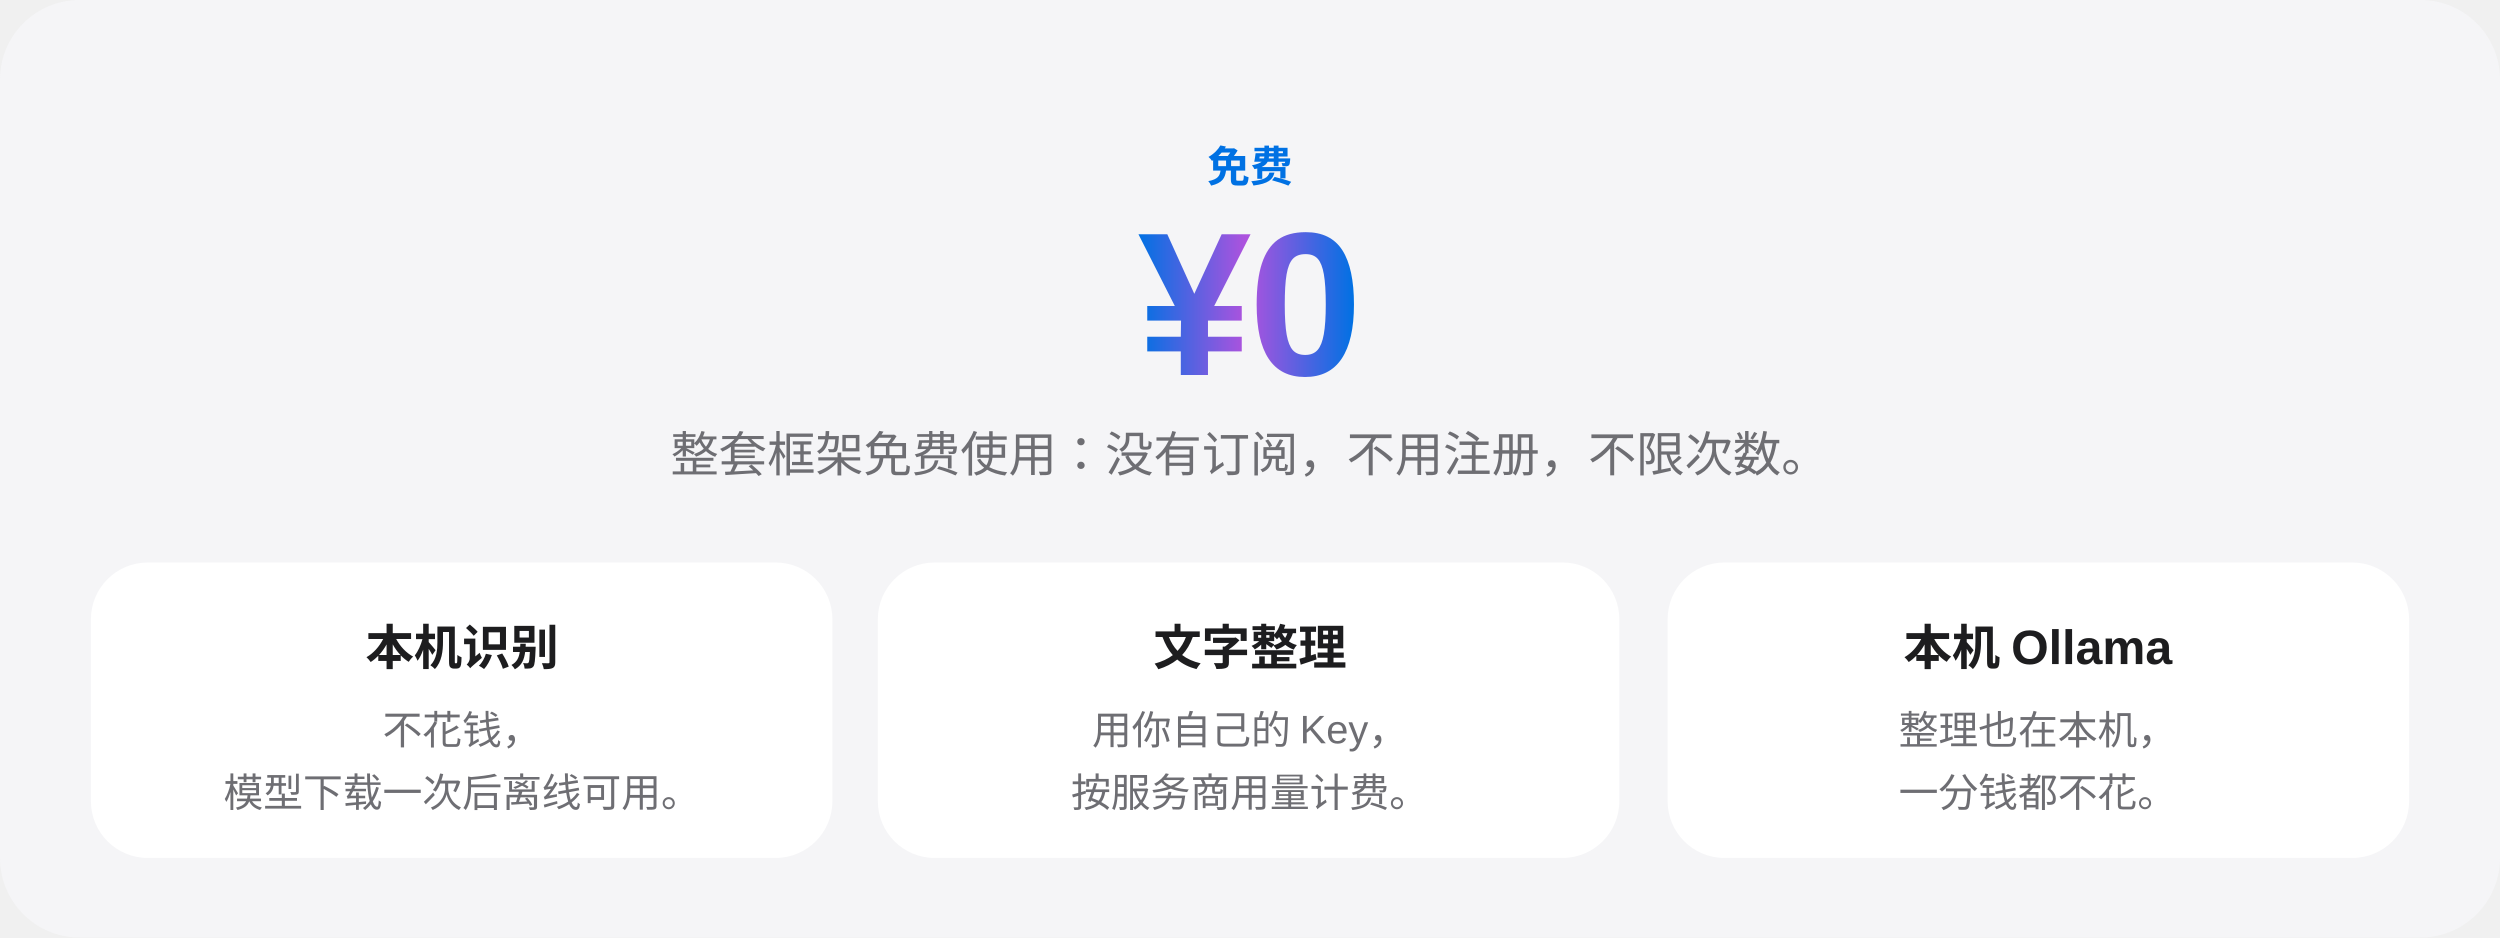
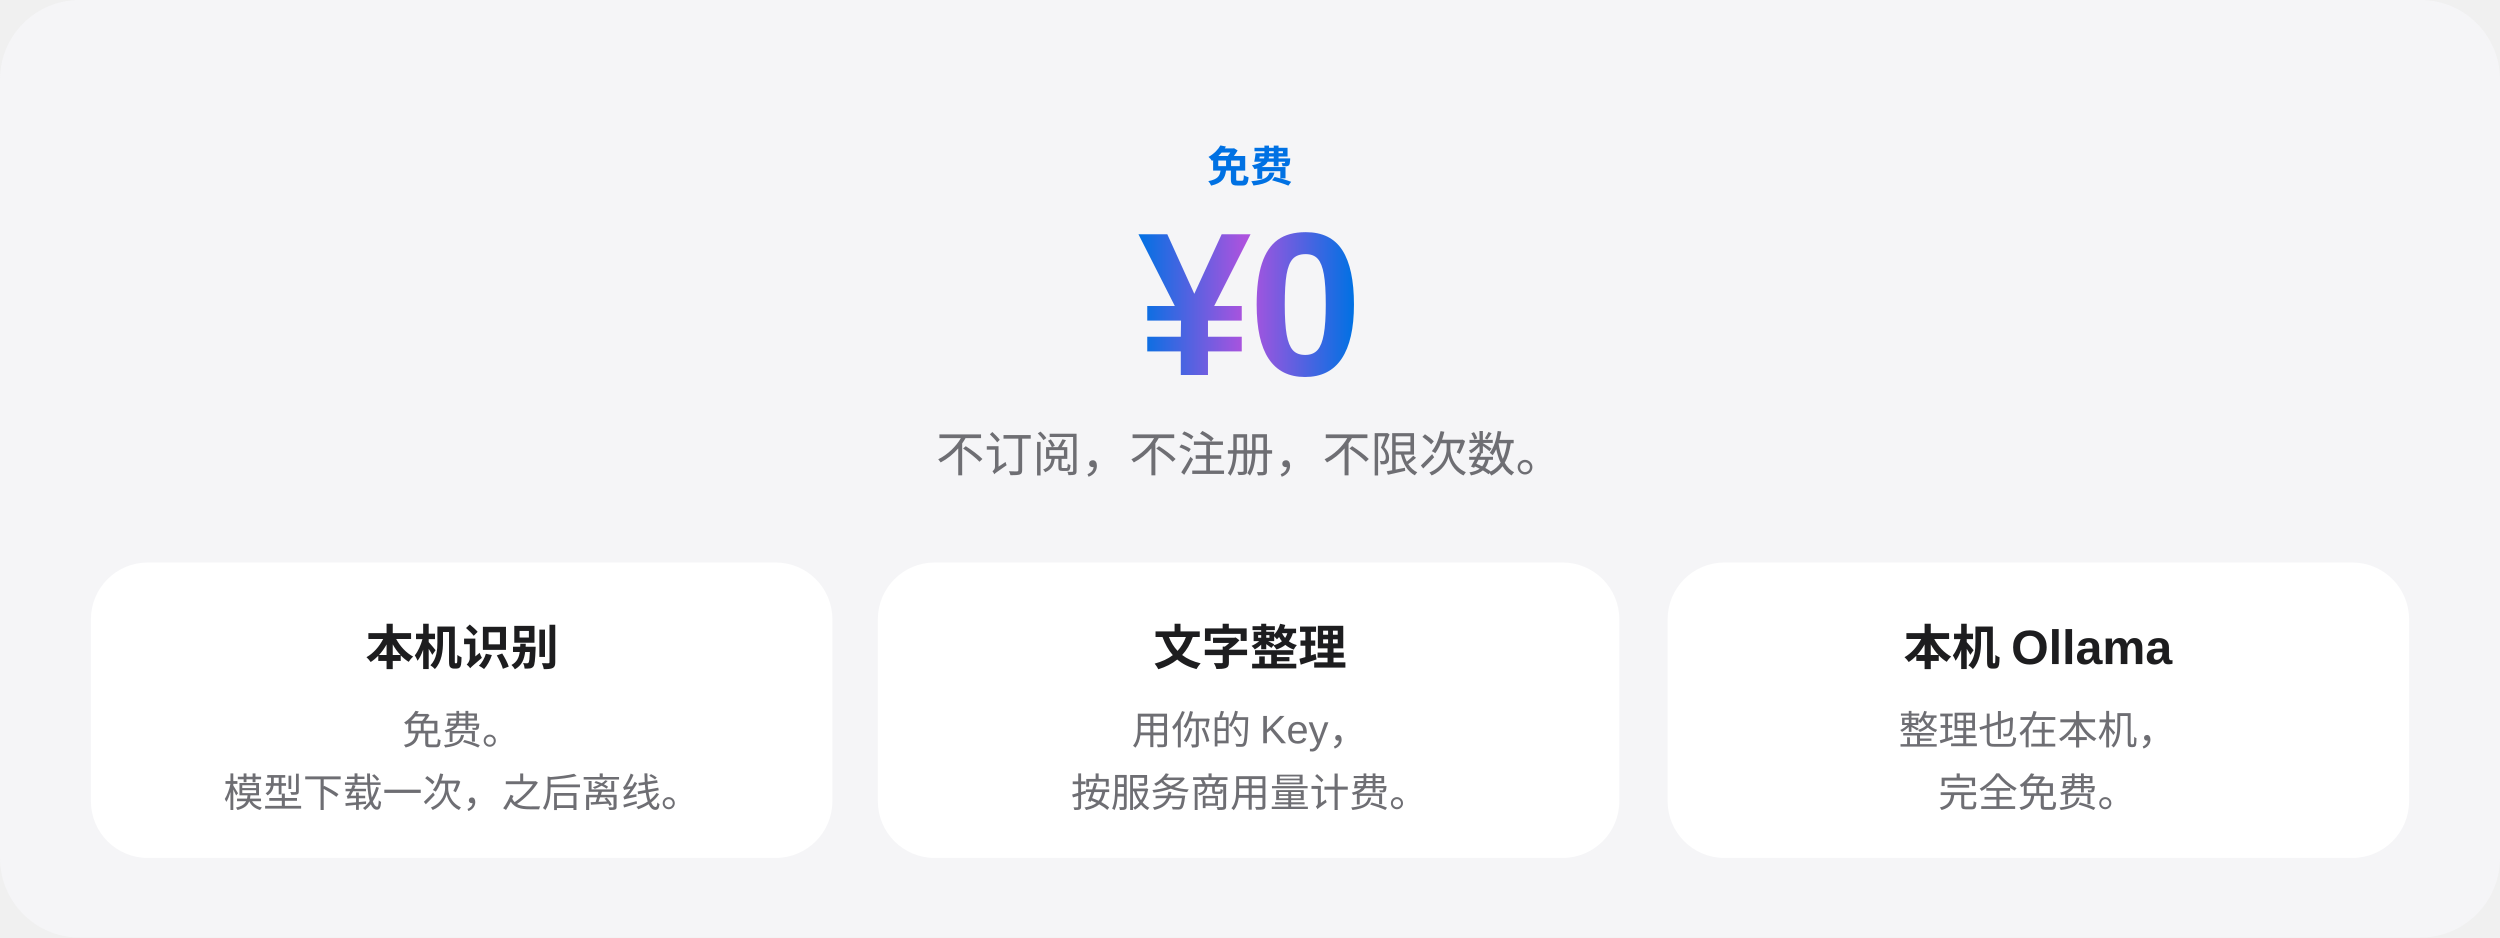
- <svg xmlns="http://www.w3.org/2000/svg" width="880" height="330" viewBox="0 0 880 330" role="img" aria-label="免费：整套框架免费使用，没有订阅，不用注册，不限次数。本机识别不花钱；整理用你自己的 Key 按用量计费；用本机 Ollama 一分钱都不花。">
+ <svg xmlns="http://www.w3.org/2000/svg" width="880" height="330" viewBox="0 0 880 330" role="img" aria-label="免费：不订阅，不注册，不限次数。本机识别免费；整理按你的服务商计费；用 Ollama 完全免费。">
  <style>
text { font-family: -apple-system, BlinkMacSystemFont, 'SF Pro Display', 'SF Pro Text', 'PingFang SC', 'Hiragino Sans GB', 'Microsoft YaHei', 'Helvetica Neue', Arial, sans-serif; }
.ink { fill: #1d1d1f; } .gray { fill: #6e6e73; } .faint { fill: #a1a1a6; }
.blue { fill: #0071e3; } .green { fill: #248a3d; }
.grow { transform-box: fill-box; transform-origin: center; }
.left { transform-box: fill-box; transform-origin: left center; }
@media (prefers-reduced-motion: reduce) { * { animation: none !important; } }
</style>
  <rect width="880" height="330" rx="28" fill="#f5f5f7" />
  <text x="440.0" y="64" font-size="15" font-weight="600" text-anchor="middle" class="blue">免费</text>
  <defs>
    <linearGradient id="g" x1="0" y1="0" x2="1" y2="0" gradientUnits="objectBoundingBox">
      <stop offset="0" stop-color="#0071e3" />
      <stop offset="0.5" stop-color="#af52de" />
      <stop offset="1" stop-color="#0071e3" />
      <animateTransform attributeName="gradientTransform" type="translate" values="-0.5 0; 0.5 0; -0.5 0" dur="6s" repeatCount="indefinite" />
    </linearGradient>
  </defs>
  <text x="440.0" y="132" font-size="72" font-weight="700" text-anchor="middle" fill="url(#g)" letter-spacing="-1">¥0</text>
-   <text x="440.0" y="166" font-size="17" font-weight="400" text-anchor="middle" class="gray">整套框架免费使用：没有订阅，不用注册，不限次数。</text>
+   <text x="440.0" y="166" font-size="17" font-weight="400" text-anchor="middle" class="gray">不订阅，不注册，不限次数。</text>
  <rect x="32" y="198" width="261" height="104" rx="20" fill="#ffffff" />
  <text x="162.667" y="234" font-size="17" font-weight="600" text-anchor="middle" class="ink">本机识别</text>
-   <text x="162.667" y="262" font-size="14" font-weight="400" text-anchor="middle" class="gray">不花钱，</text>
-   <text x="162.667" y="284" font-size="14" font-weight="400" text-anchor="middle" class="gray">模型下载一次后离线可用。</text>
+   <text x="162.667" y="262" font-size="14" font-weight="400" text-anchor="middle" class="gray">免费。</text>
+   <text x="162.667" y="284" font-size="14" font-weight="400" text-anchor="middle" class="gray">模型下载一次，之后离线。</text>
  <rect x="309" y="198" width="261" height="104" rx="20" fill="#ffffff" />
  <text x="440.0" y="234" font-size="17" font-weight="600" text-anchor="middle" class="ink">文字整理</text>
-   <text x="440.0" y="262" font-size="14" font-weight="400" text-anchor="middle" class="gray">用你自己的 Key，</text>
+   <text x="440.0" y="262" font-size="14" font-weight="400" text-anchor="middle" class="gray">用你的 Key，</text>
  <text x="440.0" y="284" font-size="14" font-weight="400" text-anchor="middle" class="gray">按服务商用量计费。</text>
  <rect x="587" y="198" width="261" height="104" rx="20" fill="#ffffff" />
  <text x="717.333" y="234" font-size="17" font-weight="600" text-anchor="middle" class="ink">本机 Ollama</text>
  <text x="717.333" y="262" font-size="14" font-weight="400" text-anchor="middle" class="gray">整理也在本机，</text>
-   <text x="717.333" y="284" font-size="14" font-weight="400" text-anchor="middle" class="gray">一分钱都不花。</text>
+   <text x="717.333" y="284" font-size="14" font-weight="400" text-anchor="middle" class="gray">完全免费。</text>
</svg>
